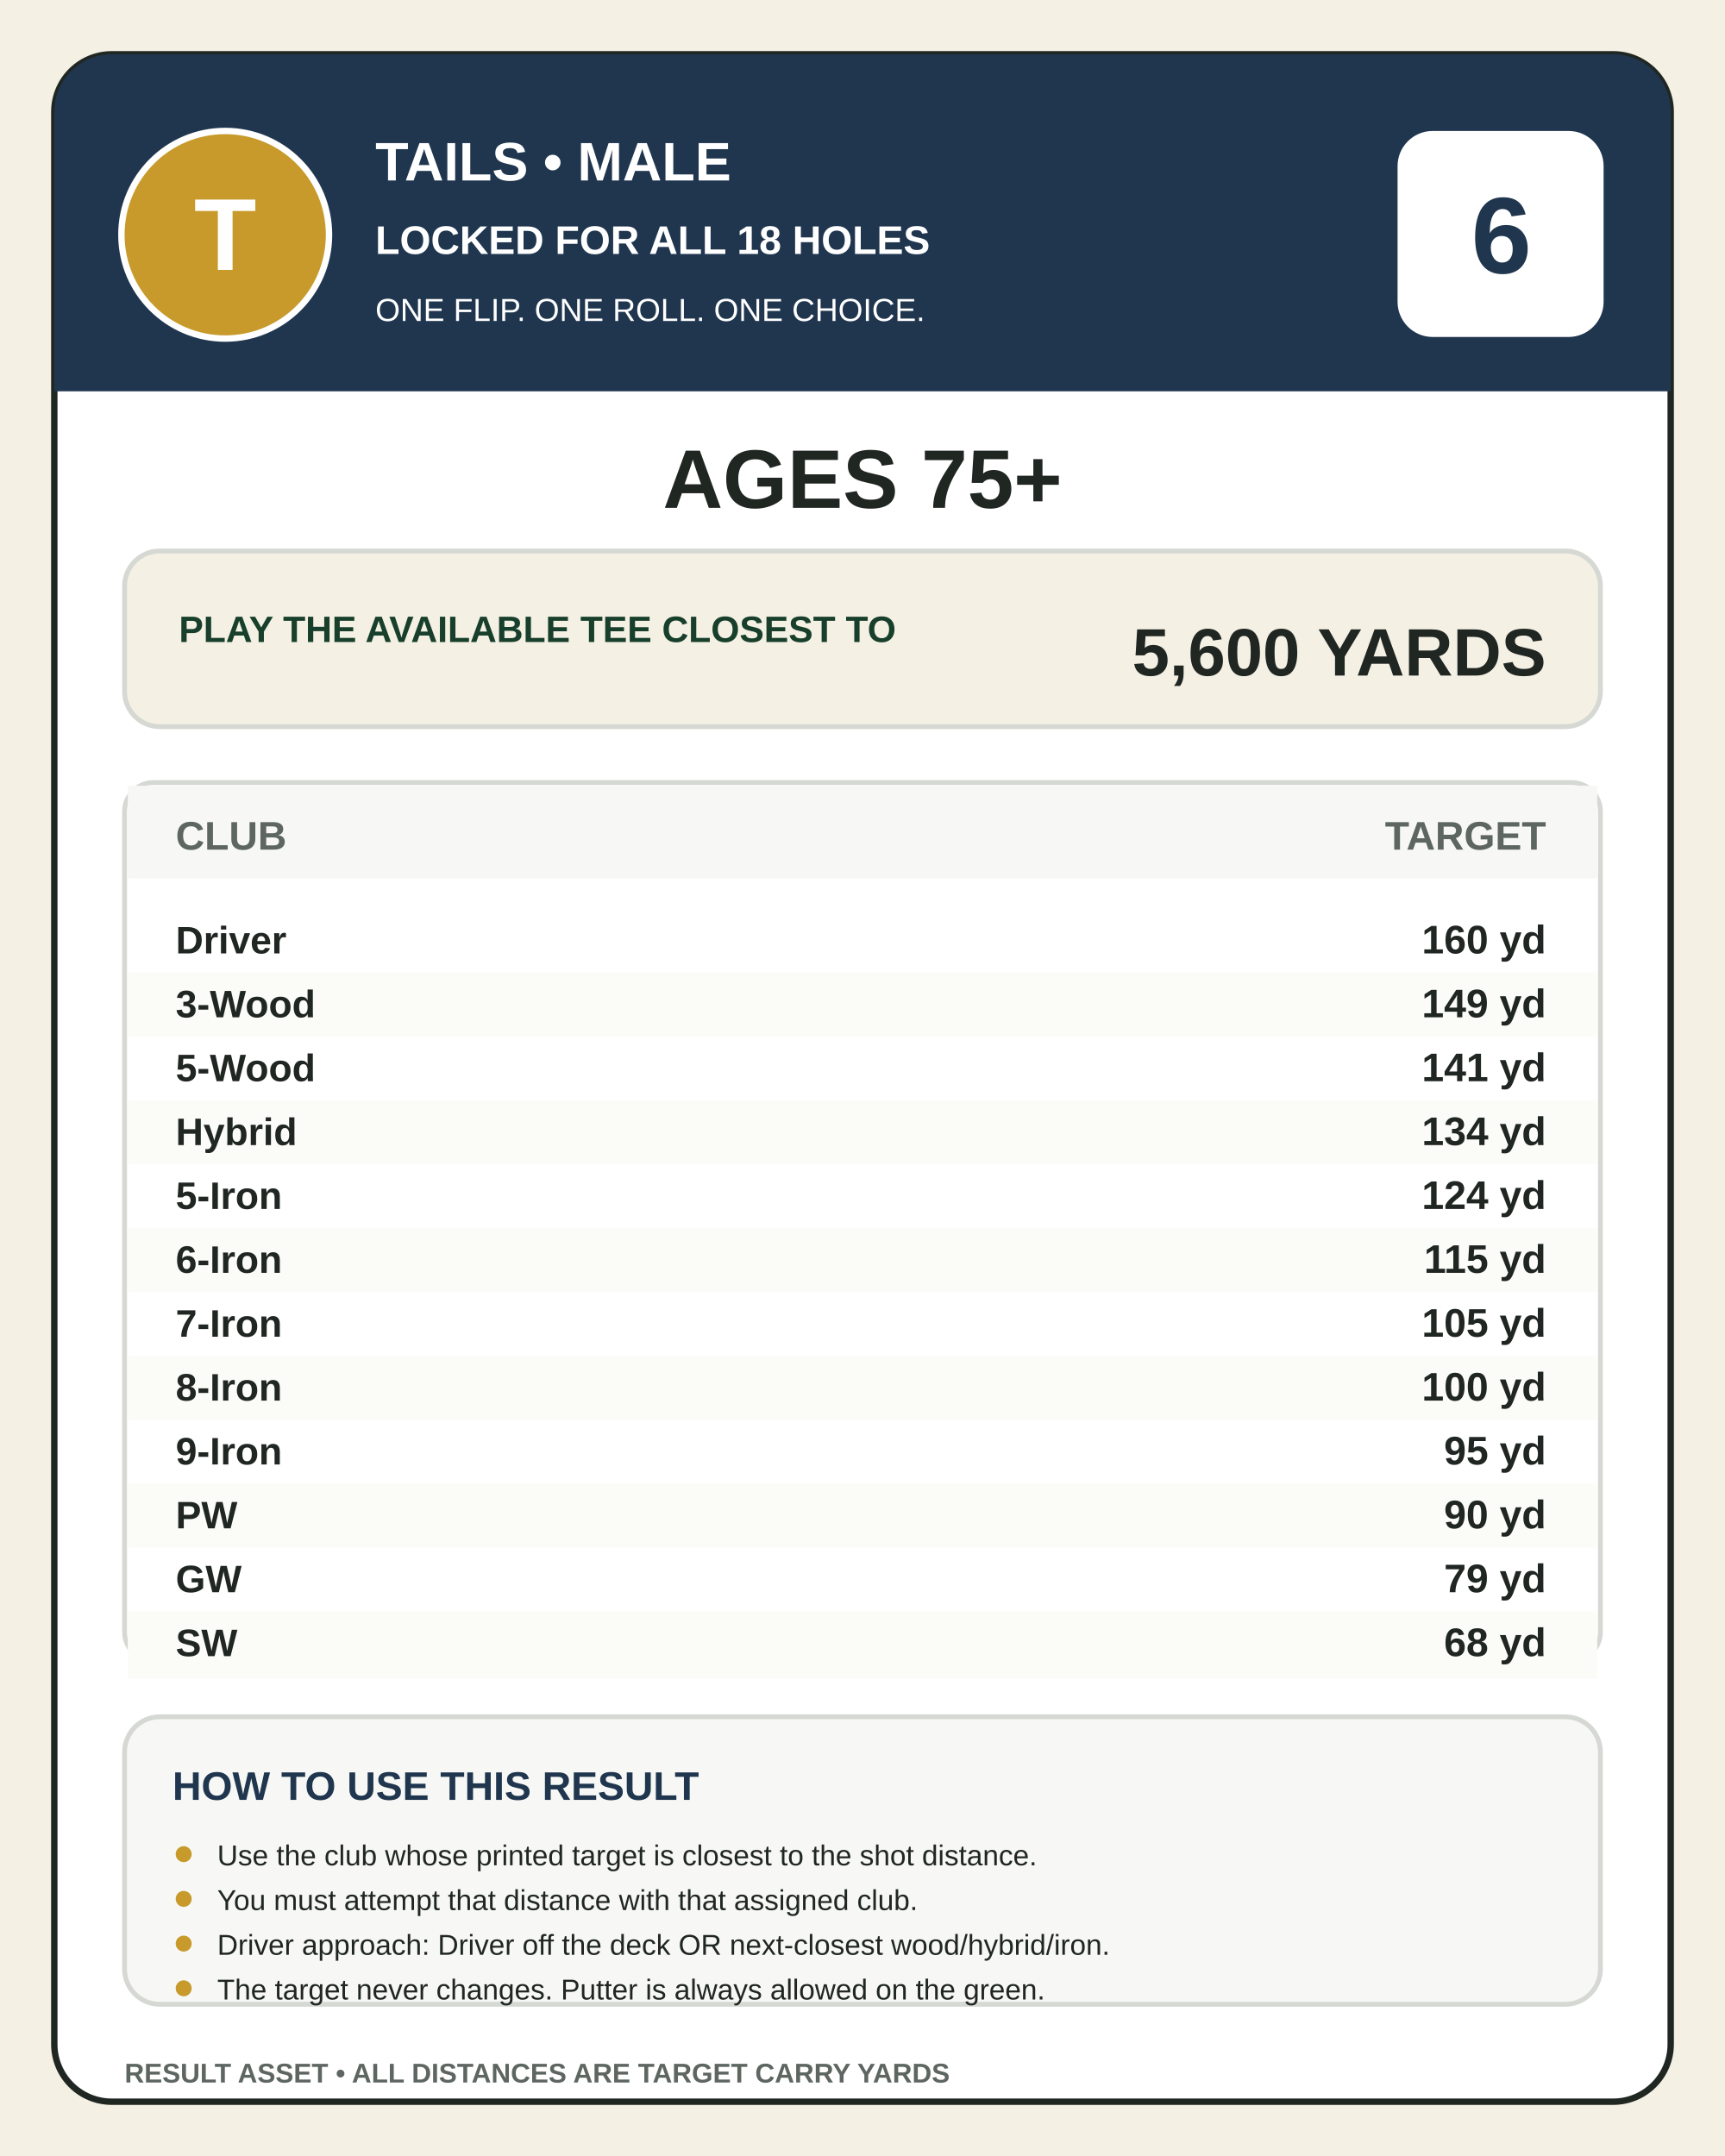
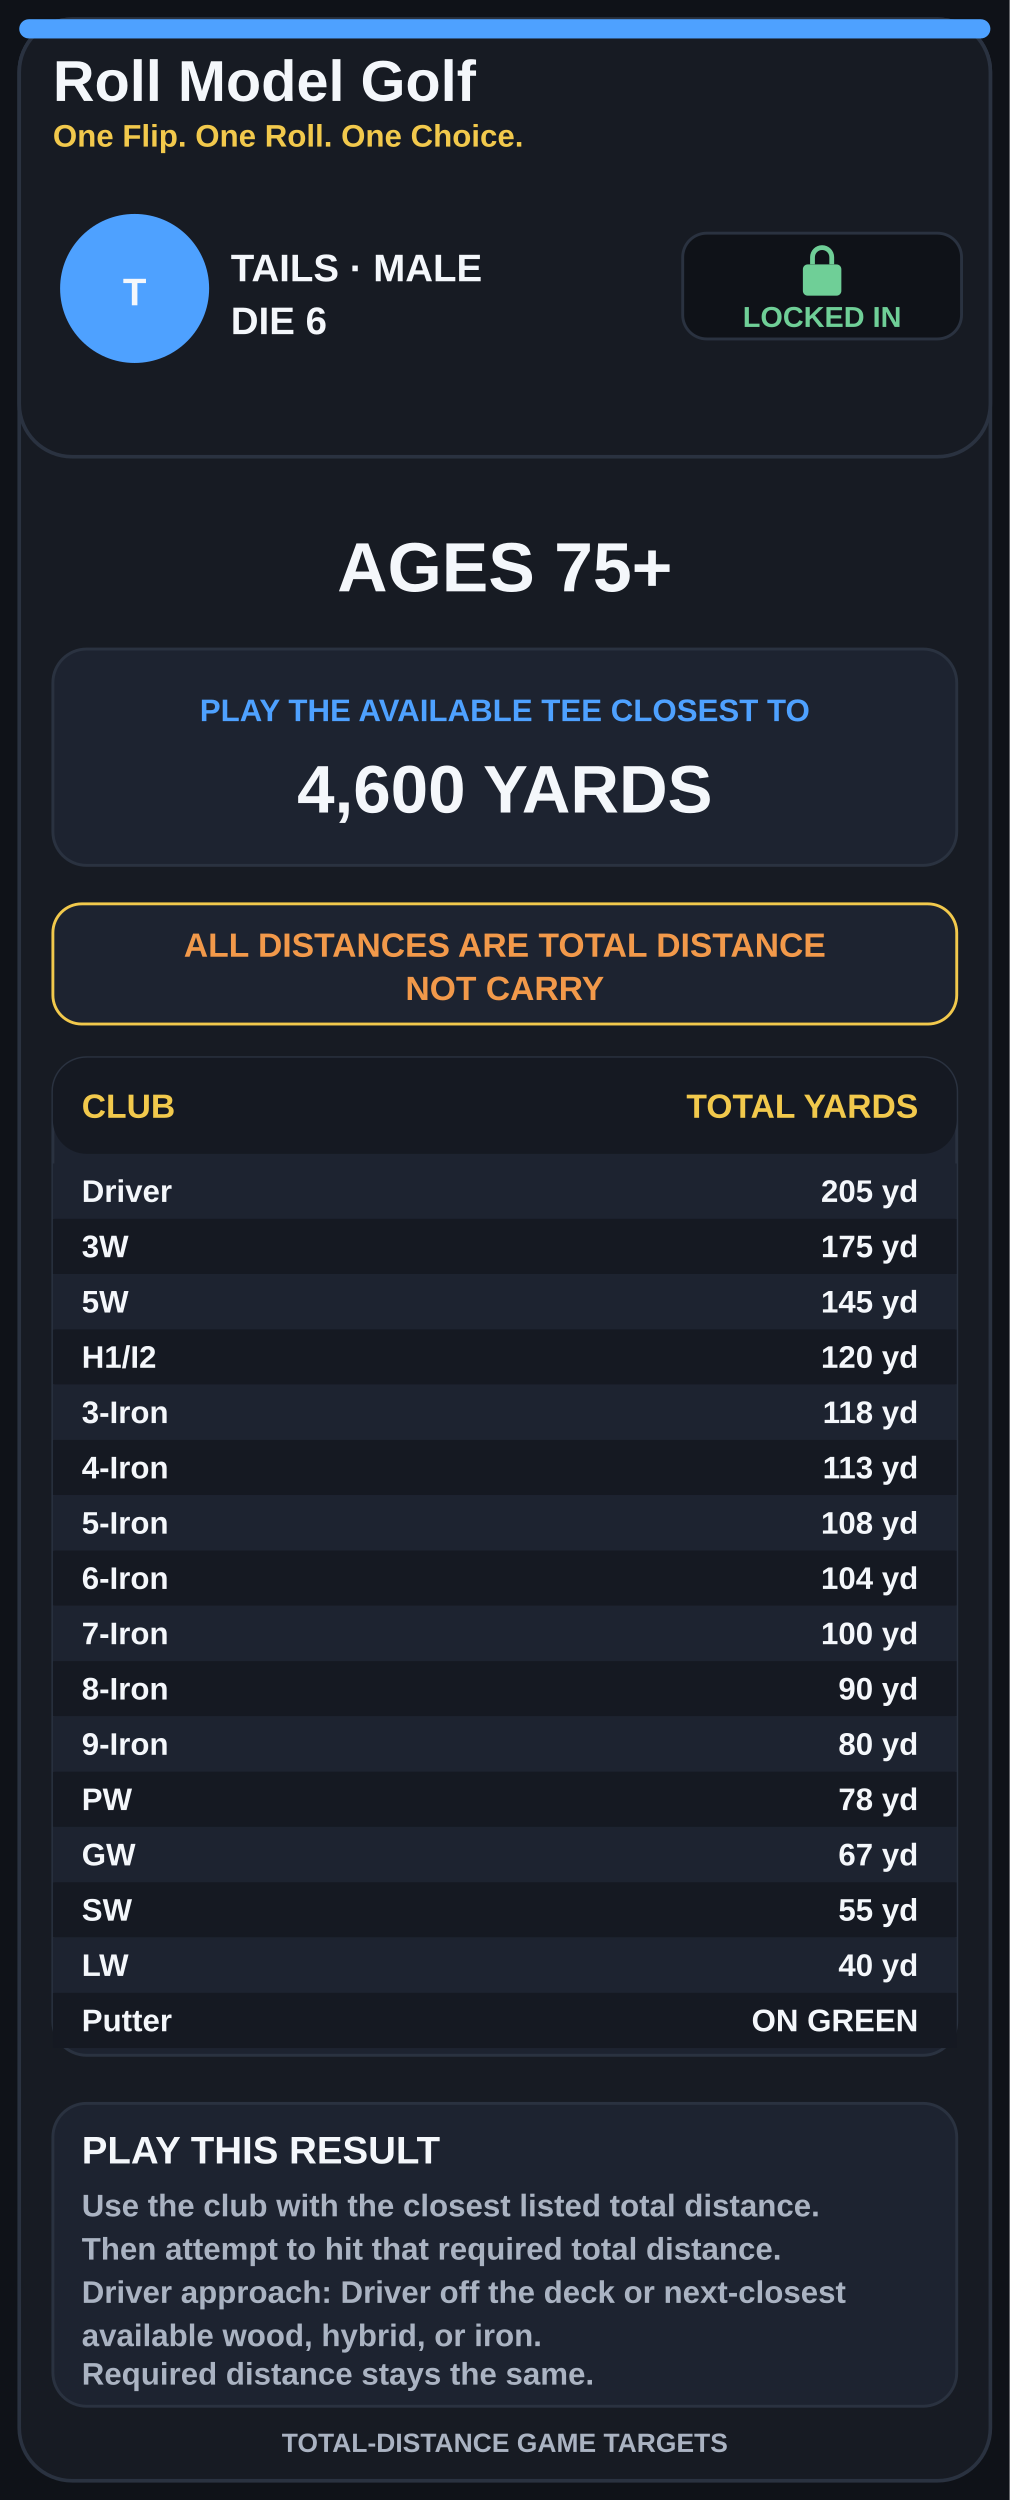
- <svg xmlns="http://www.w3.org/2000/svg" width="1080" height="1350" viewBox="0 0 1080 1350">
+ <svg xmlns="http://www.w3.org/2000/svg" viewBox="0 0 420 1040" preserveAspectRatio="xMidYMin meet" role="img" aria-labelledby="card-title card-description">
  <style>
- .title{font:700 52px Arial,sans-serif;fill:#202622}
- .header{font:700 34px Arial,sans-serif;fill:white}
- .sub{font:700 25px Arial,sans-serif;fill:white}
- .small{font:400 20px Arial,sans-serif;fill:white}
- .label{font:700 23px Arial,sans-serif;fill:#173F2B}
- .tee{font:700 42px Arial,sans-serif;fill:#202622}
- .tablehead{font:700 25px Arial,sans-serif;fill:#5E6661}
- .club{font:700 24px Arial,sans-serif;fill:#202622}
- .target{font:700 25px Arial,sans-serif;fill:#202622}
- .rulehead{font:700 25px Arial,sans-serif;fill:#20364F}
- .rule{font:400 18px Arial,sans-serif;fill:#202622}
- .footer{font:700 17px Arial,sans-serif;fill:#5E6661}
- </style>
-   <rect width="1080" height="1350" fill="#F4F0E4" />
-   <rect x="34" y="34" rx="36" ry="36" width="1012" height="1282" fill="white" stroke="#202622" stroke-width="4" />
-   <path d="M70 34H1010A36 36 0 0 1 1046 70V245H34V70A36 36 0 0 1 70 34Z" fill="#20364F" />
-   <circle cx="141" cy="147" r="65" fill="#C79A2B" stroke="white" stroke-width="4" />
-   <text x="141" y="169" text-anchor="middle" font-family="Arial" font-size="64" font-weight="700" fill="white">T</text>
-   <rect x="875" y="82" rx="22" ry="22" width="129" height="129" fill="white" />
-   <text x="940" y="171" text-anchor="middle" font-family="Arial" font-size="68" font-weight="700" fill="#20364F">6</text>
-   <text x="235" y="113" class="header">TAILS • MALE</text>
-   <text x="235" y="159" class="sub">LOCKED FOR ALL 18 HOLES</text>
-   <text x="235" y="201" class="small">ONE FLIP. ONE ROLL. ONE CHOICE.</text>
-   <text x="540" y="318" text-anchor="middle" class="title">AGES 75+</text>
-   <rect x="78" y="345" rx="22" ry="22" width="924" height="110" fill="#F4F0E4" stroke="#D5D8D3" stroke-width="3" />
-   <text x="112" y="402" class="label">PLAY THE AVAILABLE TEE CLOSEST TO</text>
-   <text x="968" y="423" text-anchor="end" class="tee">5,600 YARDS</text>
-   <rect x="78" y="490" rx="18" ry="18" width="924" height="550" fill="white" stroke="#D5D8D3" stroke-width="3" />
-   <rect x="80" y="492" width="920" height="58" fill="#F7F8F5" />
-   <text x="110" y="532" class="tablehead">CLUB</text>
-   <text x="968" y="532" text-anchor="end" class="tablehead">TARGET</text>
-   <rect x="80" y="569" width="920" height="42" fill="#FFFFFF" />
-   <text x="110" y="597" class="club">Driver</text>
-   <text x="968" y="597" class="target" text-anchor="end">160 yd</text>
-   <rect x="80" y="609" width="920" height="42" fill="#FBFBF8" />
-   <text x="110" y="637" class="club">3-Wood</text>
-   <text x="968" y="637" class="target" text-anchor="end">149 yd</text>
-   <rect x="80" y="649" width="920" height="42" fill="#FFFFFF" />
-   <text x="110" y="677" class="club">5-Wood</text>
-   <text x="968" y="677" class="target" text-anchor="end">141 yd</text>
-   <rect x="80" y="689" width="920" height="42" fill="#FBFBF8" />
-   <text x="110" y="717" class="club">Hybrid</text>
-   <text x="968" y="717" class="target" text-anchor="end">134 yd</text>
-   <rect x="80" y="729" width="920" height="42" fill="#FFFFFF" />
-   <text x="110" y="757" class="club">5-Iron</text>
-   <text x="968" y="757" class="target" text-anchor="end">124 yd</text>
-   <rect x="80" y="769" width="920" height="42" fill="#FBFBF8" />
-   <text x="110" y="797" class="club">6-Iron</text>
-   <text x="968" y="797" class="target" text-anchor="end">115 yd</text>
-   <rect x="80" y="809" width="920" height="42" fill="#FFFFFF" />
-   <text x="110" y="837" class="club">7-Iron</text>
-   <text x="968" y="837" class="target" text-anchor="end">105 yd</text>
-   <rect x="80" y="849" width="920" height="42" fill="#FBFBF8" />
-   <text x="110" y="877" class="club">8-Iron</text>
-   <text x="968" y="877" class="target" text-anchor="end">100 yd</text>
-   <rect x="80" y="889" width="920" height="42" fill="#FFFFFF" />
-   <text x="110" y="917" class="club">9-Iron</text>
-   <text x="968" y="917" class="target" text-anchor="end">95 yd</text>
-   <rect x="80" y="929" width="920" height="42" fill="#FBFBF8" />
-   <text x="110" y="957" class="club">PW</text>
-   <text x="968" y="957" class="target" text-anchor="end">90 yd</text>
-   <rect x="80" y="969" width="920" height="42" fill="#FFFFFF" />
-   <text x="110" y="997" class="club">GW</text>
-   <text x="968" y="997" class="target" text-anchor="end">79 yd</text>
-   <rect x="80" y="1009" width="920" height="42" fill="#FBFBF8" />
-   <text x="110" y="1037" class="club">SW</text>
-   <text x="968" y="1037" class="target" text-anchor="end">68 yd</text>
-   <rect x="78" y="1075" rx="22" ry="22" width="924" height="180" fill="#F7F8F5" stroke="#D5D8D3" stroke-width="3" />
-   <text x="108" y="1127" class="rulehead">HOW TO USE THIS RESULT</text>
-   <circle cx="115" cy="1161" r="5" fill="#C79A2B" />
-   <text x="136" y="1168" class="rule">Use the club whose printed target is closest to the shot distance.</text>
-   <circle cx="115" cy="1189" r="5" fill="#C79A2B" />
-   <text x="136" y="1196" class="rule">You must attempt that distance with that assigned club.</text>
-   <circle cx="115" cy="1217" r="5" fill="#C79A2B" />
-   <text x="136" y="1224" class="rule">Driver approach: Driver off the deck OR next-closest wood/hybrid/iron.</text>
-   <circle cx="115" cy="1245" r="5" fill="#C79A2B" />
-   <text x="136" y="1252" class="rule">The target never changes. Putter is always allowed on the green.</text>
-   <text x="78" y="1304" class="footer">RESULT ASSET • ALL DISTANCES ARE TARGET CARRY YARDS</text>
+     .bg { fill: #0F1218; }
+     .card { fill: #171B23; stroke: #2A3240; stroke-width: 1.5; vector-effect: non-scaling-stroke; }
+     .section { fill: #1D2330; stroke: #2A3240; stroke-width: 1.2; vector-effect: non-scaling-stroke; }
+     .notice { fill: #1D2330; stroke: #F2C94C; stroke-width: 1.2; vector-effect: non-scaling-stroke; }
+     .head { font-family: Arial, Helvetica, sans-serif; font-size: 24px; font-weight: 700; fill: #F4F7FB; }
+     .tag { font-family: Arial, Helvetica, sans-serif; font-size: 13px; font-weight: 700; fill: #F2C94C; }
+     .meta { font-family: Arial, Helvetica, sans-serif; font-size: 16px; font-weight: 700; fill: #F4F7FB; }
+     .locktext { font-family: Arial, Helvetica, sans-serif; font-size: 12px; font-weight: 700; fill: #6FCF97; }
+     .age { font-family: Arial, Helvetica, sans-serif; font-size: 29px; font-weight: 800; fill: #F4F7FB; }
+     .teelabel { font-family: Arial, Helvetica, sans-serif; font-size: 13px; font-weight: 700; fill: #4EA1FF; }
+     .teevalue { font-family: Arial, Helvetica, sans-serif; font-size: 28px; font-weight: 800; fill: #F4F7FB; }
+     .noticecopy { font-family: Arial, Helvetica, sans-serif; font-size: 14px; font-weight: 700; fill: #F2994A; }
+     .th { font-family: Arial, Helvetica, sans-serif; font-size: 14px; font-weight: 700; fill: #F2C94C; }
+     .club { font-family: Arial, Helvetica, sans-serif; font-size: 13px; font-weight: 700; fill: #F4F7FB; }
+     .yards { font-family: Arial, Helvetica, sans-serif; font-size: 13px; font-weight: 800; fill: #F4F7FB; }
+     .rh { font-family: Arial, Helvetica, sans-serif; font-size: 16px; font-weight: 700; fill: #F4F7FB; }
+     .rt { font-family: Arial, Helvetica, sans-serif; font-size: 13px; font-weight: 700; fill: #AAB3C2; }
+     .foot { font-family: Arial, Helvetica, sans-serif; font-size: 11px; font-weight: 700; fill: #AAB3C2; }
+   </style>
+   <rect class="bg" x="0" y="0" width="420" height="1040" />
+   <rect class="card" x="8" y="8" width="404" height="1024" rx="22" />
+   <rect class="card" x="8" y="8" width="404" height="182" rx="22" />
+   <rect x="8" y="8" width="404" height="8" rx="4" fill="#4EA1FF" />
+   <text x="22" y="42" class="head">Roll Model Golf</text>
+   <text x="22" y="61" class="tag">One Flip. One Roll. One Choice.</text>
+   <circle cx="56" cy="120" r="31" fill="#4EA1FF" />
+   <text x="56" y="127" text-anchor="middle" class="meta" fill="#0F1218">T</text>
+   <text x="96" y="117" class="meta">TAILS · MALE</text>
+   <text x="96" y="139" class="meta">DIE 6</text>
+   <rect x="284" y="97" width="116" height="44" rx="10" fill="#0F1218" stroke="#2A3240" stroke-width="1.2" vector-effect="non-scaling-stroke" />
+   <g transform="translate(342 102)">
+     <rect x="-8" y="8" width="16" height="13" rx="2" fill="#6FCF97" />
+     <path d="M-4 8V5a4 4 0 0 1 8 0v3" fill="none" stroke="#6FCF97" stroke-width="2" vector-effect="non-scaling-stroke" />
+   </g>
+   <text x="342" y="136" text-anchor="middle" class="locktext">LOCKED IN</text>
+   <text x="210" y="246" text-anchor="middle" class="age">AGES 75+</text>
+   <rect class="section" x="22" y="270" width="376" height="90" rx="14" />
+   <text x="210" y="300" text-anchor="middle" class="teelabel">PLAY THE AVAILABLE TEE CLOSEST TO</text>
+   <text x="210" y="338" text-anchor="middle" class="teevalue">4,600 YARDS</text>
+   <rect class="notice" x="22" y="376" width="376" height="50" rx="12" />
+   <text x="210" y="398" text-anchor="middle" class="noticecopy">ALL DISTANCES ARE TOTAL DISTANCE</text>
+   <text x="210" y="416" text-anchor="middle" class="noticecopy">NOT CARRY</text>
+   <rect class="section" x="22" y="440" width="376" height="415" rx="14" />
+   <rect x="22" y="440" width="376" height="40" rx="14" fill="#151922" />
+   <text x="34" y="465" class="th">CLUB</text>
+   <text x="382" y="465" class="th" text-anchor="end">TOTAL YARDS</text>
+   <rect x="22" y="484" width="376" height="23" fill="#1D2330" />
+   <text x="34" y="500" class="club">Driver</text>
+   <text x="382" y="500" class="yards" text-anchor="end">205 yd</text>
+   <rect x="22" y="507" width="376" height="23" fill="#151922" />
+   <text x="34" y="523" class="club">3W</text>
+   <text x="382" y="523" class="yards" text-anchor="end">175 yd</text>
+   <rect x="22" y="530" width="376" height="23" fill="#1D2330" />
+   <text x="34" y="546" class="club">5W</text>
+   <text x="382" y="546" class="yards" text-anchor="end">145 yd</text>
+   <rect x="22" y="553" width="376" height="23" fill="#151922" />
+   <text x="34" y="569" class="club">H1/I2</text>
+   <text x="382" y="569" class="yards" text-anchor="end">120 yd</text>
+   <rect x="22" y="576" width="376" height="23" fill="#1D2330" />
+   <text x="34" y="592" class="club">3-Iron</text>
+   <text x="382" y="592" class="yards" text-anchor="end">118 yd</text>
+   <rect x="22" y="599" width="376" height="23" fill="#151922" />
+   <text x="34" y="615" class="club">4-Iron</text>
+   <text x="382" y="615" class="yards" text-anchor="end">113 yd</text>
+   <rect x="22" y="622" width="376" height="23" fill="#1D2330" />
+   <text x="34" y="638" class="club">5-Iron</text>
+   <text x="382" y="638" class="yards" text-anchor="end">108 yd</text>
+   <rect x="22" y="645" width="376" height="23" fill="#151922" />
+   <text x="34" y="661" class="club">6-Iron</text>
+   <text x="382" y="661" class="yards" text-anchor="end">104 yd</text>
+   <rect x="22" y="668" width="376" height="23" fill="#1D2330" />
+   <text x="34" y="684" class="club">7-Iron</text>
+   <text x="382" y="684" class="yards" text-anchor="end">100 yd</text>
+   <rect x="22" y="691" width="376" height="23" fill="#151922" />
+   <text x="34" y="707" class="club">8-Iron</text>
+   <text x="382" y="707" class="yards" text-anchor="end">90 yd</text>
+   <rect x="22" y="714" width="376" height="23" fill="#1D2330" />
+   <text x="34" y="730" class="club">9-Iron</text>
+   <text x="382" y="730" class="yards" text-anchor="end">80 yd</text>
+   <rect x="22" y="737" width="376" height="23" fill="#151922" />
+   <text x="34" y="753" class="club">PW</text>
+   <text x="382" y="753" class="yards" text-anchor="end">78 yd</text>
+   <rect x="22" y="760" width="376" height="23" fill="#1D2330" />
+   <text x="34" y="776" class="club">GW</text>
+   <text x="382" y="776" class="yards" text-anchor="end">67 yd</text>
+   <rect x="22" y="783" width="376" height="23" fill="#151922" />
+   <text x="34" y="799" class="club">SW</text>
+   <text x="382" y="799" class="yards" text-anchor="end">55 yd</text>
+   <rect x="22" y="806" width="376" height="23" fill="#1D2330" />
+   <text x="34" y="822" class="club">LW</text>
+   <text x="382" y="822" class="yards" text-anchor="end">40 yd</text>
+   <rect x="22" y="829" width="376" height="23" fill="#151922" />
+   <text x="34" y="845" class="club">Putter</text>
+   <text x="382" y="845" class="yards" text-anchor="end">ON GREEN</text>
+   <rect class="section" x="22" y="875" width="376" height="126" rx="14" />
+   <text x="34" y="900" class="rh">PLAY THIS RESULT</text>
+   <text x="34" y="922" class="rt">Use the club with the closest listed total distance.</text>
+   <text x="34" y="940" class="rt">Then attempt to hit that required total distance.</text>
+   <text x="34" y="958" class="rt">Driver approach: Driver off the deck or next-closest</text>
+   <text x="34" y="976" class="rt">available wood, hybrid, or iron.</text>
+   <text x="34" y="992" class="rt">Required distance stays the same.</text>
+   <text x="210" y="1020" text-anchor="middle" class="foot">TOTAL-DISTANCE GAME TARGETS</text>
</svg>
